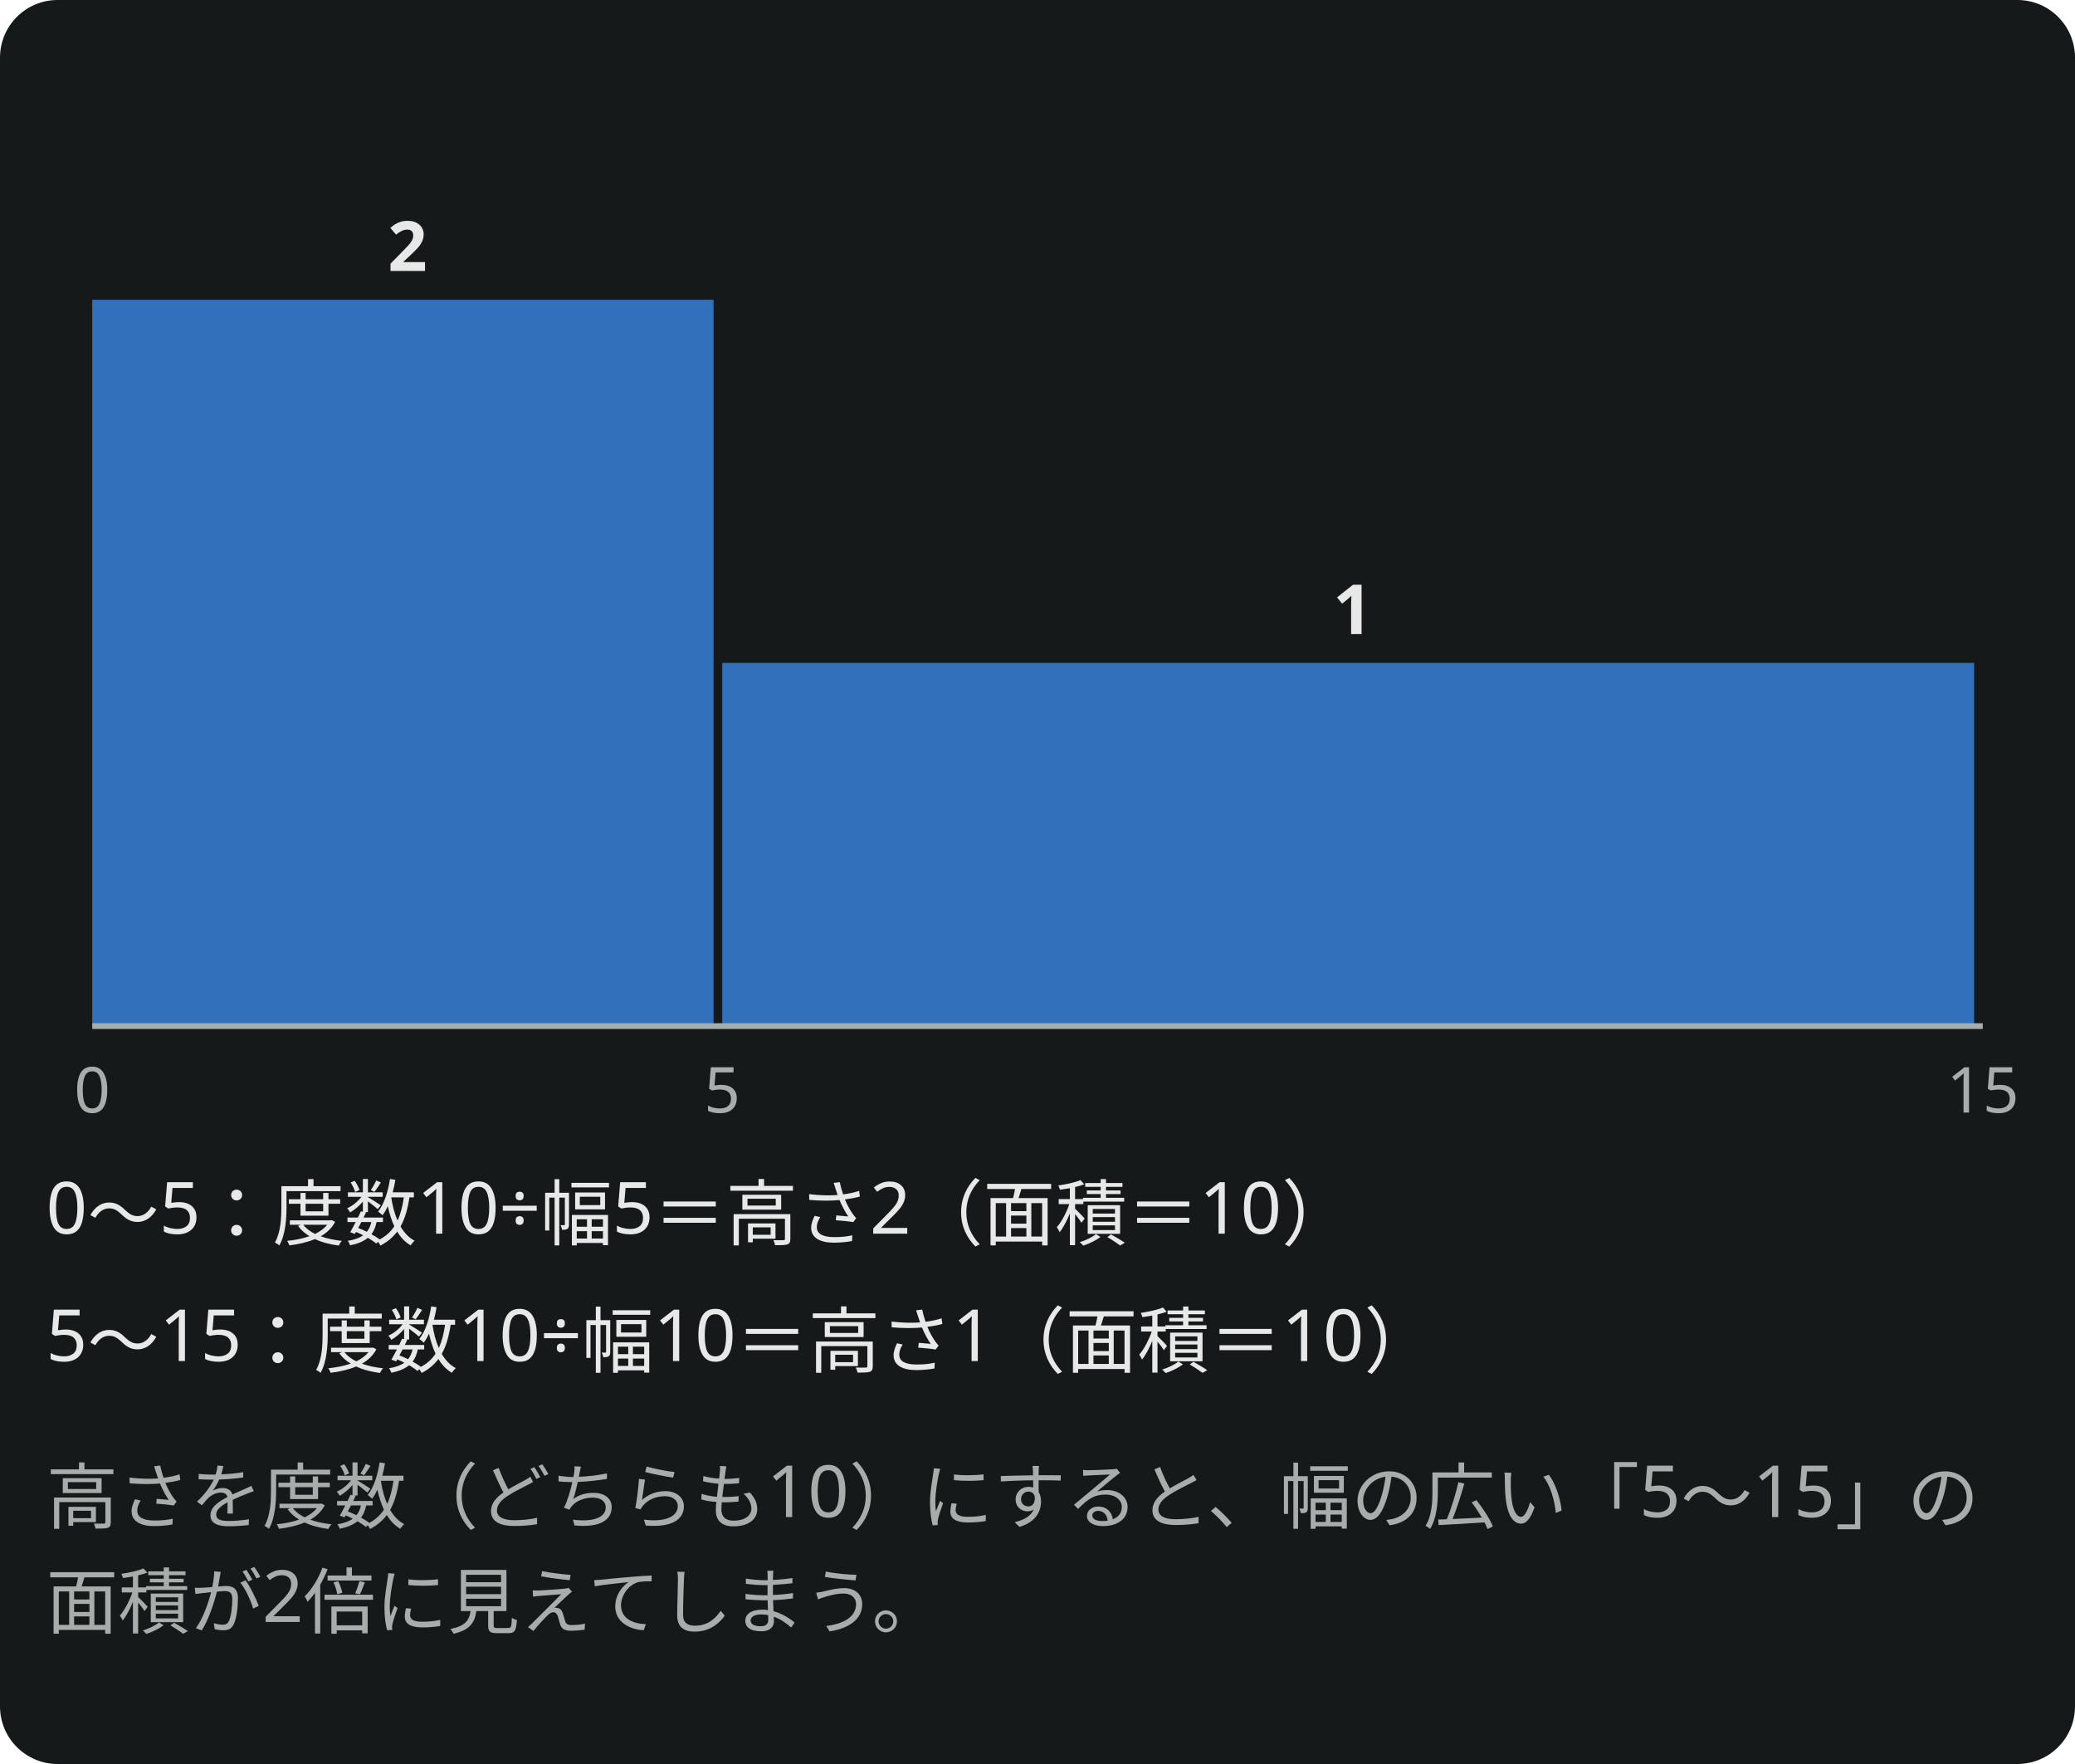
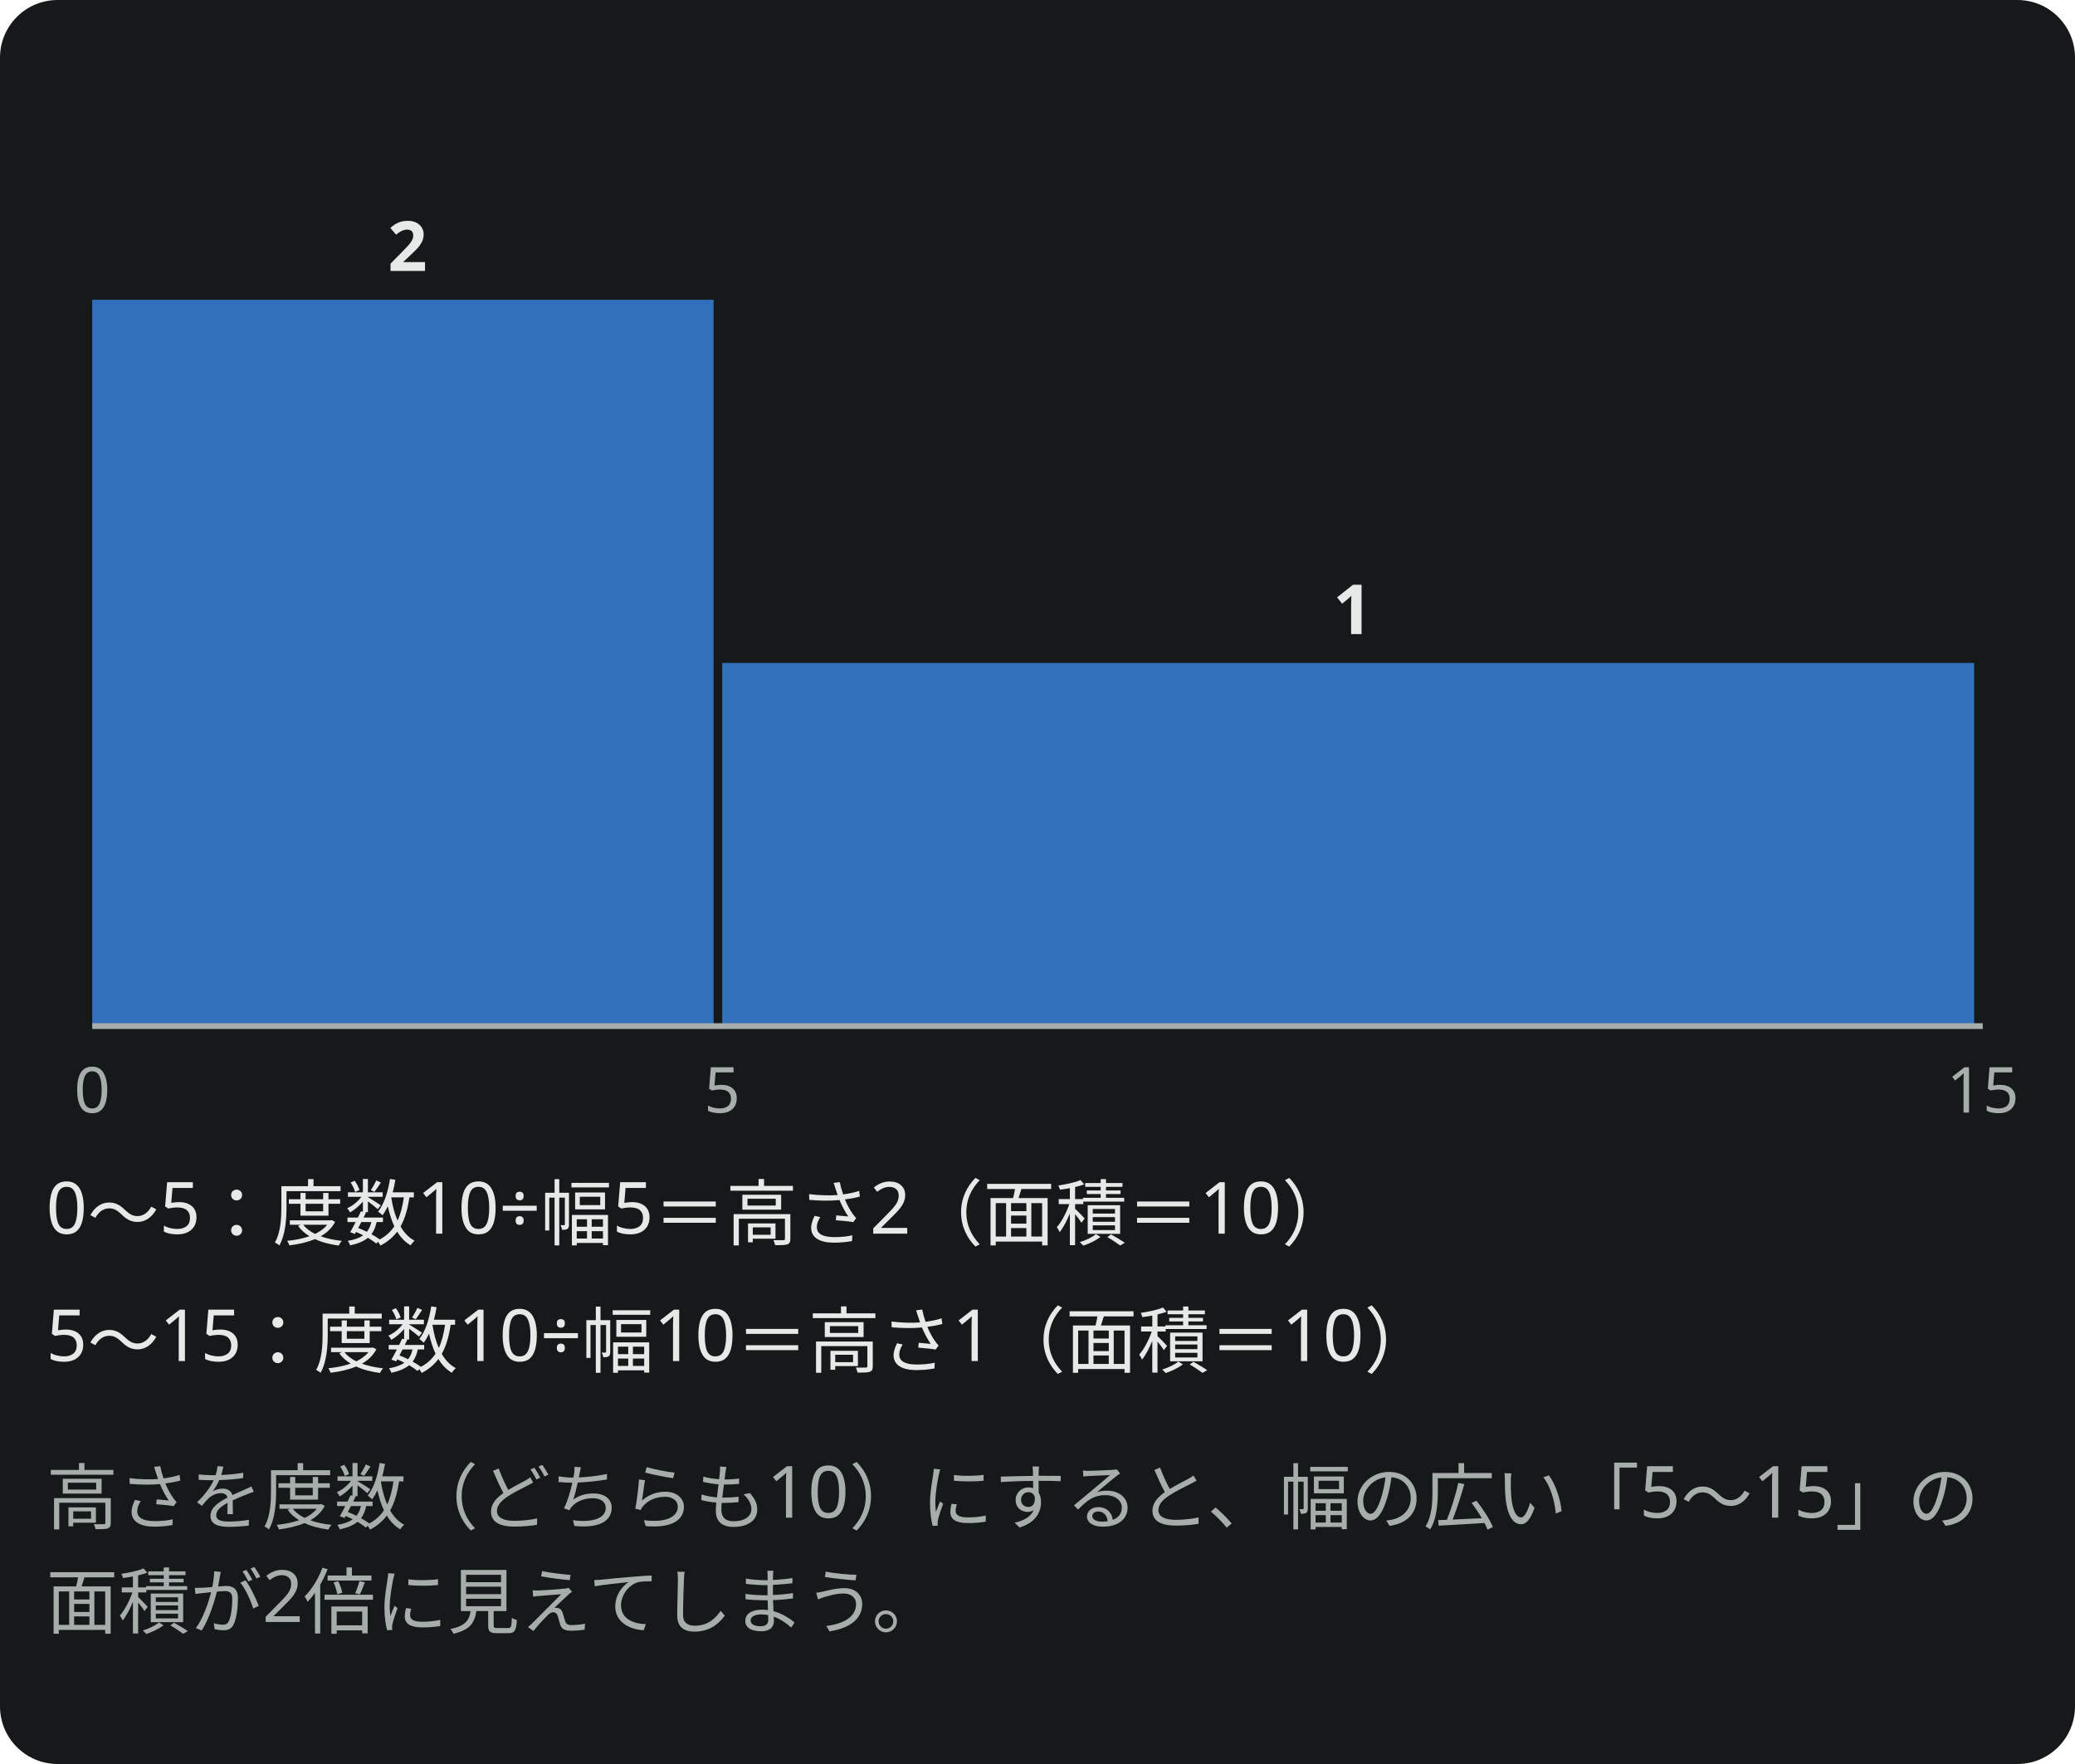
- <svg xmlns="http://www.w3.org/2000/svg" viewBox="0 0 360 306" width="360" height="306" font-family="sans-serif">
+ <svg xmlns="http://www.w3.org/2000/svg" viewBox="0 0 360 306" width="360" height="306" font-family="sans-serif" role="img" aria-label="ヒストグラム（2階級・全部で 20）。いちばん多いのは 0〜5">
  <rect width="360" height="306" rx="10" fill="#161919" />
  <rect x="16" y="52" width="107.8" height="126" rx="0" fill="#3987e5" fill-opacity="0.8" />
-   <text x="70.7" y="47.0" font-size="12" fill="#e6e9e8" text-anchor="middle" font-weight="bold" stroke="#161919" stroke-width="4" paint-order="stroke">2</text>
+   <text x="70.7" y="47" font-size="12" fill="#e6e9e8" stroke="#161919" text-anchor="middle" font-weight="bold" stroke-width="4" paint-order="stroke">2</text>
  <rect x="125.3" y="115" width="217.2" height="63" rx="0" fill="#3987e5" fill-opacity="0.8" />
-   <text x="234.7" y="110.0" font-size="12" fill="#e6e9e8" text-anchor="middle" font-weight="bold" stroke="#161919" stroke-width="4" paint-order="stroke">1</text>
+   <text x="234.7" y="110" font-size="12" fill="#e6e9e8" stroke="#161919" text-anchor="middle" font-weight="bold" stroke-width="4" paint-order="stroke">1</text>
  <line x1="16" y1="178" x2="344" y2="178" stroke="#a6adab" stroke-width="1" />
  <text x="16" y="193" font-size="11" fill="#a6adab" text-anchor="middle">0</text>
  <text x="125.3" y="193" font-size="11" fill="#a6adab" text-anchor="middle">5</text>
  <text x="344" y="193" font-size="11" fill="#a6adab" text-anchor="middle">15</text>
  <text x="8" y="214" font-size="12.5" fill="#e6e9e8" text-anchor="start">0〜5：度数10÷幅5＝高さ2（面積＝10）</text>
  <text x="8" y="236.1" font-size="12.5" fill="#e6e9e8" text-anchor="start">5〜15：度数10÷幅10＝高さ1（面積＝10）</text>
-   <text x="8" y="264.2" font-size="12.5" fill="#a6adab" text-anchor="start">高さを度数（どちらも10）にすると、幅の広い「5〜15」の</text>
+   <text x="8" y="264.3" font-size="12.5" fill="#a6adab" text-anchor="start">高さを度数（どちらも10）にすると、幅の広い「5〜15」の</text>
  <text x="8" y="282.4" font-size="12.5" fill="#a6adab" text-anchor="start">面積が2倍に見えてしまう。</text>
</svg>
